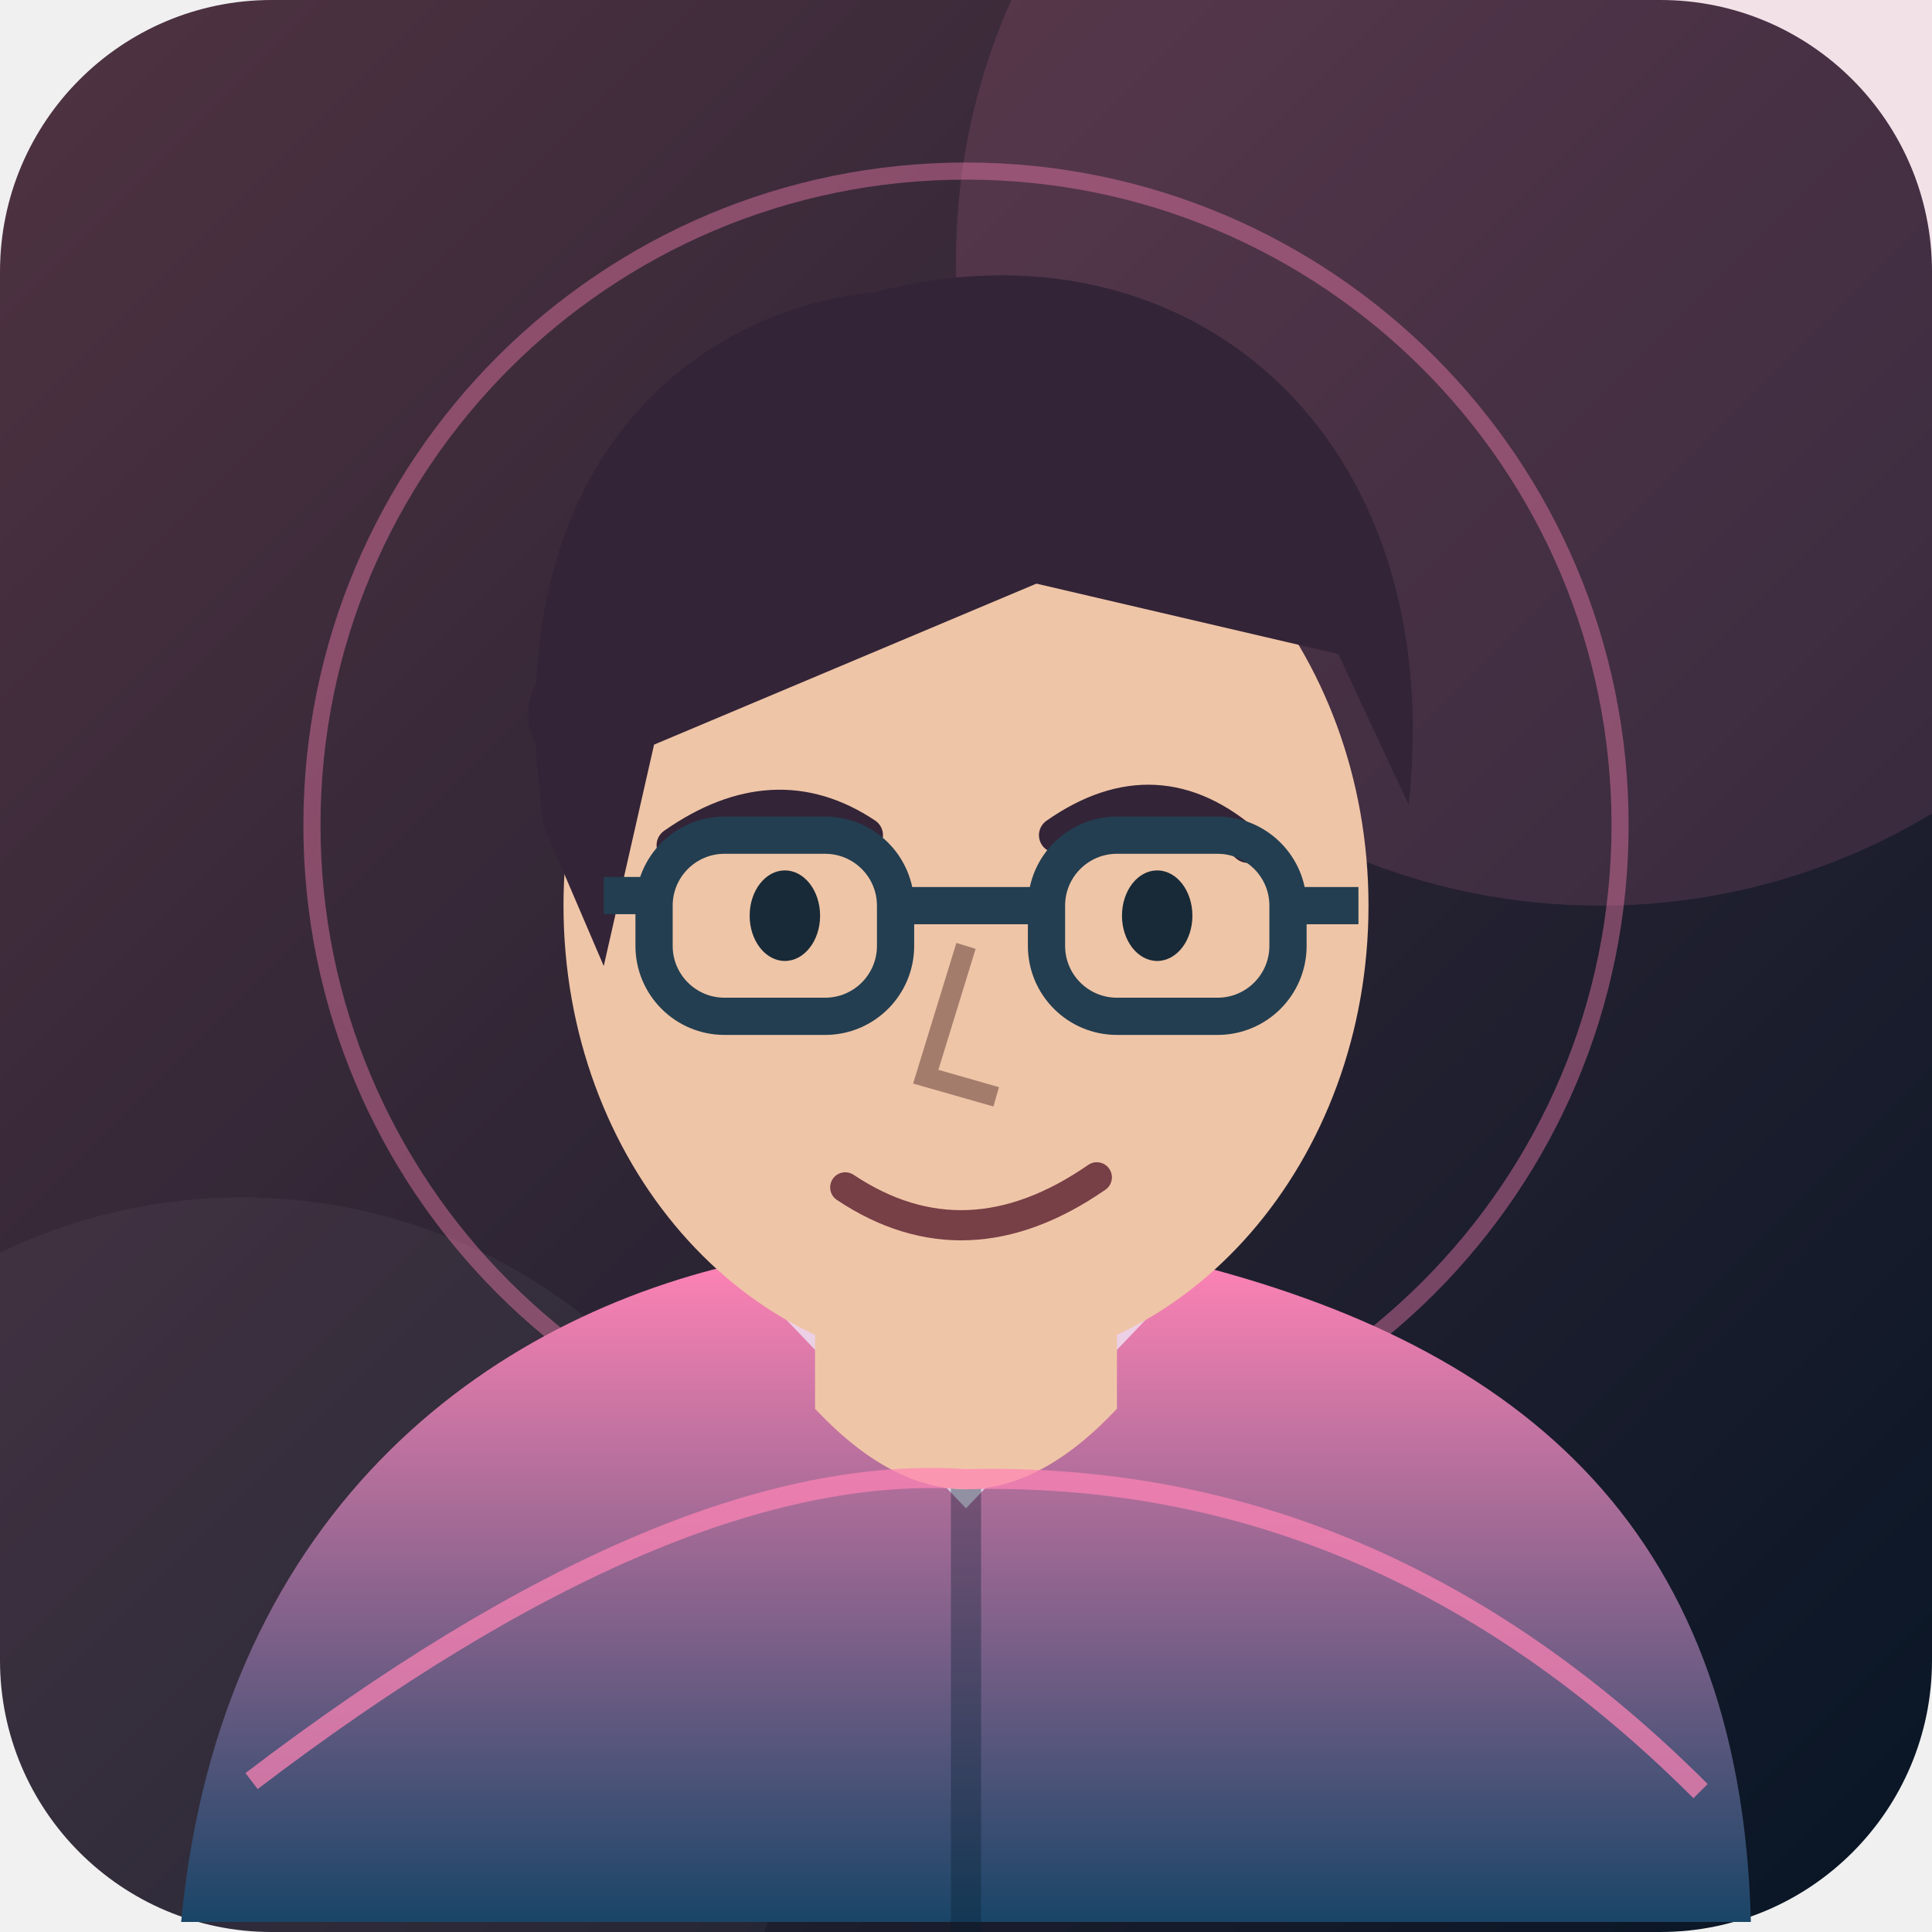
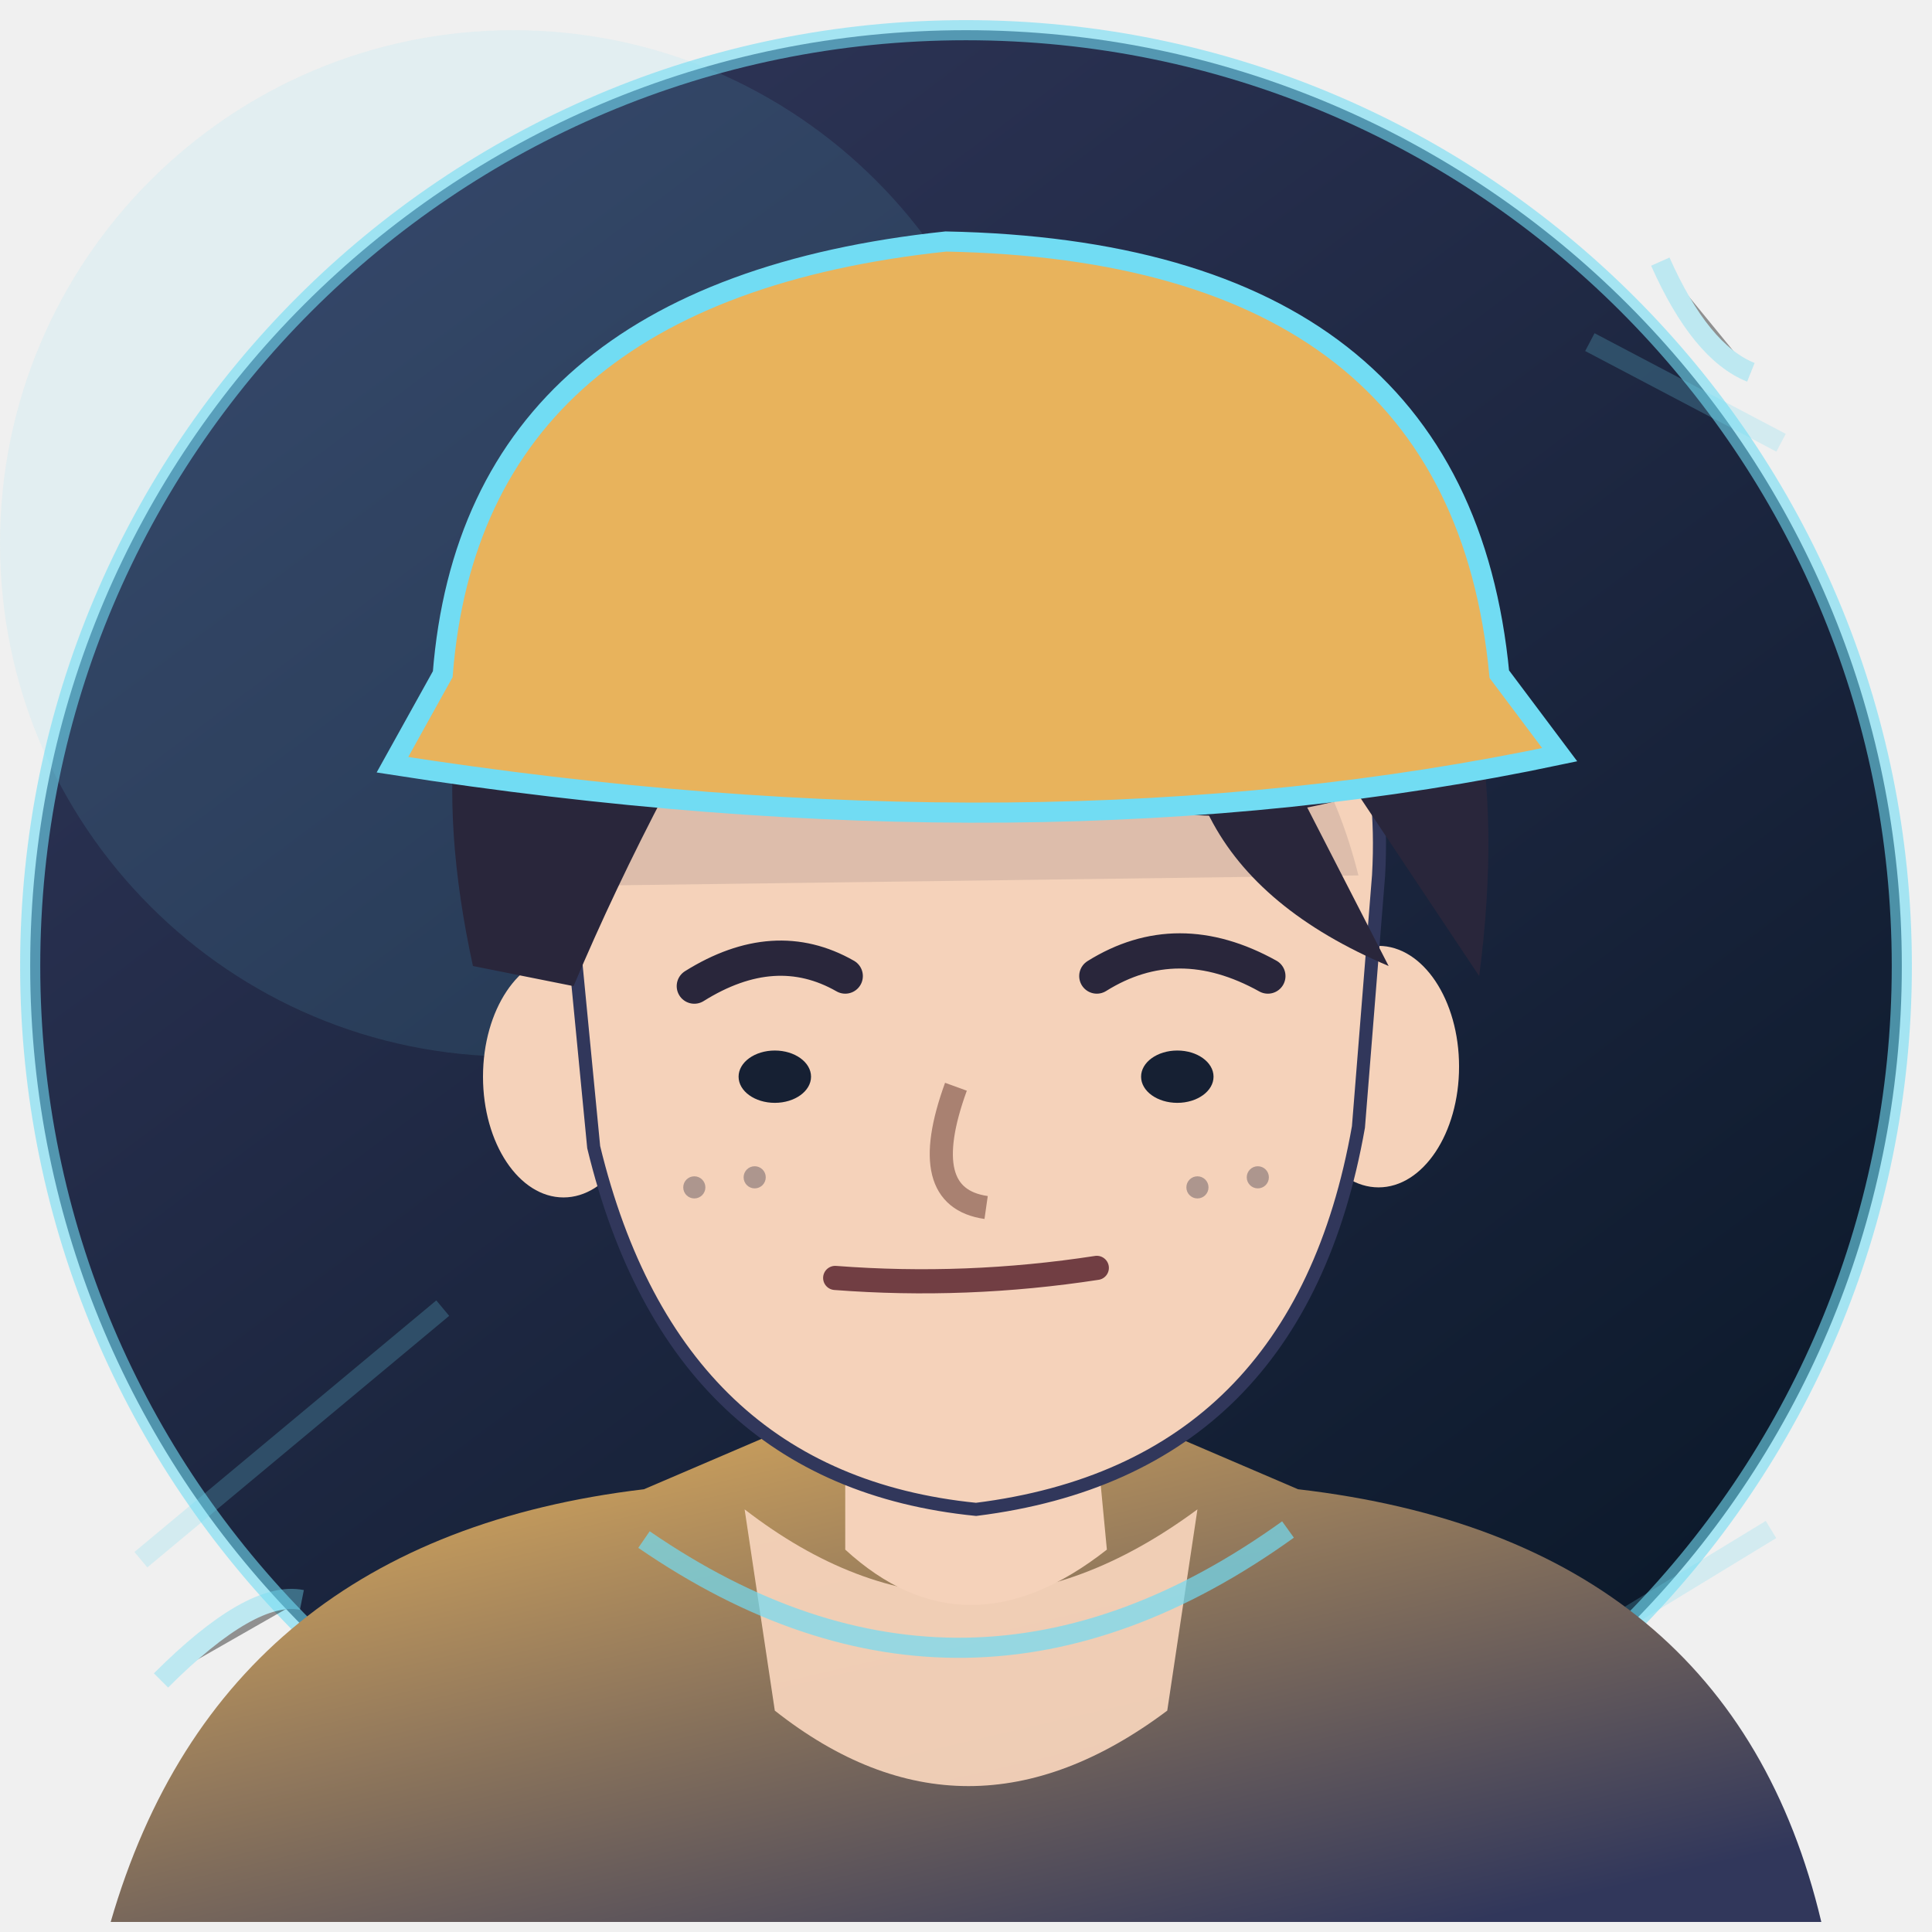
- <svg xmlns="http://www.w3.org/2000/svg" viewBox="0 0 192 192" role="img" aria-label="Portrait avatar Ember M">
+ <svg xmlns="http://www.w3.org/2000/svg" viewBox="0 0 192 192" role="img" aria-labelledby="title">
  <defs>
-     <linearGradient id="bg" x2="1" y2="1">
-       <stop stop-color="#503342" />
-       <stop offset="1" stop-color="#071525" />
+     <linearGradient id="bg" x1=".1" y1="0" x2=".85" y2="1">
+       <stop stop-color="#31375b" />
+       <stop offset="1" stop-color="#091727" />
    </linearGradient>
-     <linearGradient id="coat" x2="0" y2="1">
-       <stop stop-color="#ff83b5" />
-       <stop offset="1" stop-color="#194567" />
+     <linearGradient id="jacket" x1="0" y1="0" x2=".8" y2="1">
+       <stop stop-color="#e8b35c" />
+       <stop offset="1" stop-color="#31375b" />
    </linearGradient>
  </defs>
-   <rect width="192" height="192" rx="27" fill="url(#bg)" />
-   <circle cx="159" cy="26" r="64" fill="#ff83b5" opacity=".13" />
-   <circle cx="24" cy="174" r="55" fill="#fff" opacity=".04" />
-   <circle cx="96" cy="82" r="65" fill="none" stroke="#ff83b5" stroke-width="1.7" opacity=".4" />
-   <path d="M18 191C22 149 50 130 76 125L95 144 116 125C150 133 173 151 174 191Z" fill="url(#coat)" />
-   <path d="M76 126l20 21 20-21" fill="none" stroke="#f1f8ff" stroke-width="4" opacity=".68" />
-   <path d="M96 147v45" stroke="#071e30" stroke-width="3" opacity=".34" />
-   <path d="M81 124v16q15 16 30 0v-16" fill="#efc5a7" />
-   <ellipse cx="96" cy="90" rx="40" ry="46" fill="#efc5a7" />
-   <path d="M54 82C49 47 68 31 87 29C118 21 144 43 140 80L133 65 103 58 65 74 60 96Z" fill="#332437" />
-   <path d="M59 71Q81 39 120 53" stroke="#332437" stroke-width="13" stroke-linecap="round" fill="none" />
-   <path d="M67 84q10-7 19-1m19 0q10-7 19 1" stroke="#332437" stroke-width="3.5" stroke-linecap="round" fill="none" />
-   <ellipse cx="78" cy="91" rx="3.5" ry="4.5" fill="#182a37" />
-   <ellipse cx="115" cy="91" rx="3.5" ry="4.5" fill="#182a37" />
-   <path d="M96 94l-4 13 7 2" stroke="#6f4b45" stroke-width="2" opacity=".6" fill="none" />
-   <path d="M84 118q12 8 25-1" stroke="#773f46" stroke-width="3" stroke-linecap="round" fill="none" />
-   <g fill="none" stroke="#233e50" stroke-width="3.7">
-     <rect x="65" y="83" width="24" height="18" rx="7" />
-     <rect x="104" y="83" width="24" height="18" rx="7" />
-     <path d="M89 90h15M60 89h5M128 90h7" />
+   <circle cx="96" cy="96" r="93" fill="url(#bg)" stroke="#71dcf3" stroke-opacity=".6" stroke-width="2" />
+   <circle cx="51" cy="54" r="51" fill="#71dcf3" opacity=".11" />
+   <path d="M14 155L44 130M158 34L177 44M153 166L176 152" stroke="#71dcf3" stroke-opacity=".22" stroke-width="2" fill="none" />
+   <path d="M11 191Q22 153 64 148L78 142Q97 154 115 142L129 148Q172 153 181 191Z" fill="url(#jacket)" />
+   <path d="M74 150Q96 167 119 150L116 170Q96 185 77 170Z" fill="#f5d2ba" opacity=".95" />
+   <path d="M84 133L84 154Q96 165 110 154L108 133" fill="#f5d2ba" />
+   <ellipse cx="56" cy="107" rx="8" ry="12" fill="#f5d2ba" />
+   <ellipse cx="137" cy="106" rx="8" ry="12" fill="#f5d2ba" />
+   <path d="M56 83Q57 51 97 47Q139 52 137 87L135 112Q129 146 97 150Q67 147 59 114Z" fill="#f5d2ba" stroke="#31375b" stroke-width="1.3" />
+   <path d="M60 88Q63 60 97 57Q128 59 135 87" fill="#29263b" opacity=".12" />
+   <path d="M47 96Q35 41 93 34Q155 36 147 97L135 79Q105 88 78 58Q65 79 57 98Z" fill="#29263b" />
+   <path d="M119 59Q112 85 138 96" fill="#29263b" />
+   <path d="M69 98Q77 93 84 97M109 97Q117 92 126 97" stroke="#29263b" stroke-width="3.5" fill="none" stroke-linecap="round" />
+   <ellipse cx="77" cy="107" rx="3.6" ry="2.6" fill="#162033" />
+   <ellipse cx="117" cy="107" rx="3.6" ry="2.6" fill="#162033" />
+   <path d="M95 108Q91 119 98 120" stroke="#6c3f35" stroke-opacity=".55" stroke-width="2.3" fill="none" />
+   <g fill="#29263b" opacity=".35">
+     <circle cx="69" cy="118" r="1.1" />
+     <circle cx="75" cy="117" r="1.1" />
+     <circle cx="119" cy="118" r="1.1" />
+     <circle cx="125" cy="117" r="1.1" />
  </g>
-   <path d="M25 177Q67 145 96 147Q137 146 169 178" stroke="#ff83b5" stroke-width="2" fill="none" opacity=".72" />
+   <path d="M83 127Q96 128 109 126" fill="none" stroke="#713e43" stroke-width="2.4" stroke-linecap="round" />
+   <path d="M64 153Q96 175 128 152" stroke="#71dcf3" stroke-width="2" opacity=".7" fill="none" />
+   <path d="M44 67Q47 29 94 24Q145 25 149 67L155 75Q103 86 39 76Z" fill="#e8b35c" stroke="#71dcf3" stroke-width="2" />
+   <path d="M16 167Q25 158 30 159M165 26Q169 35 174 37" stroke="#71dcf3" stroke-width="2" opacity=".4" />
</svg>
